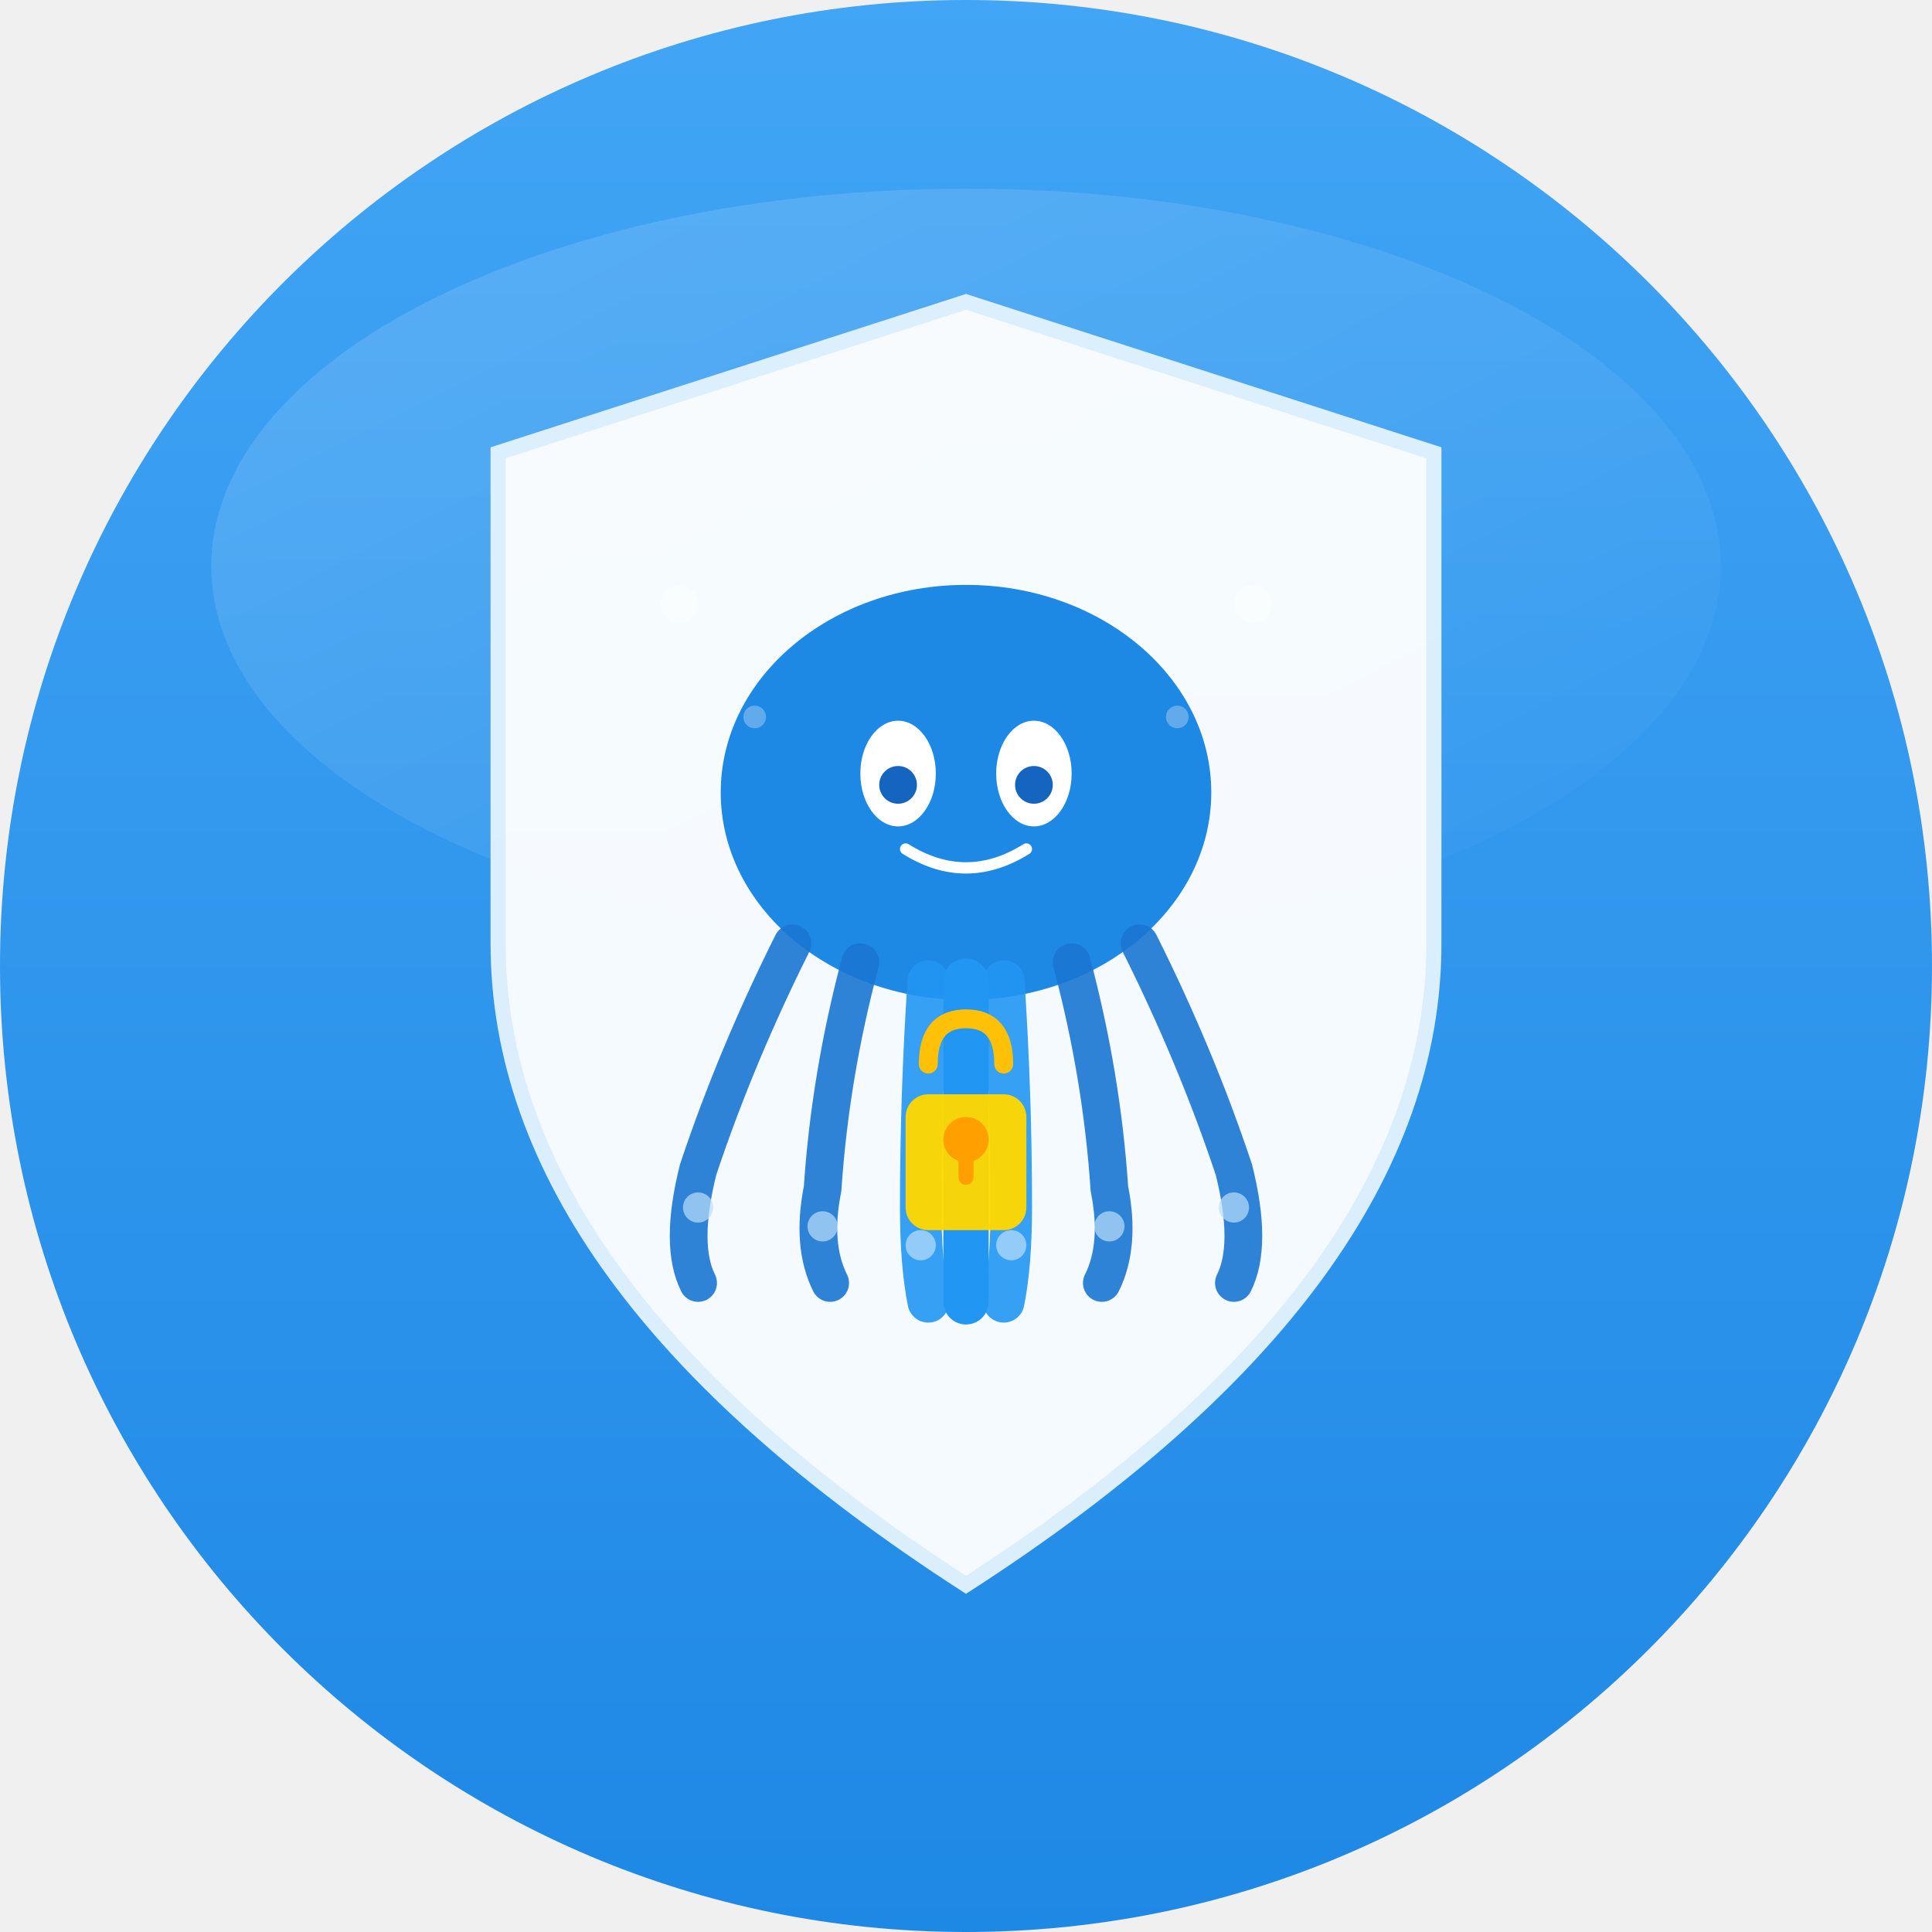
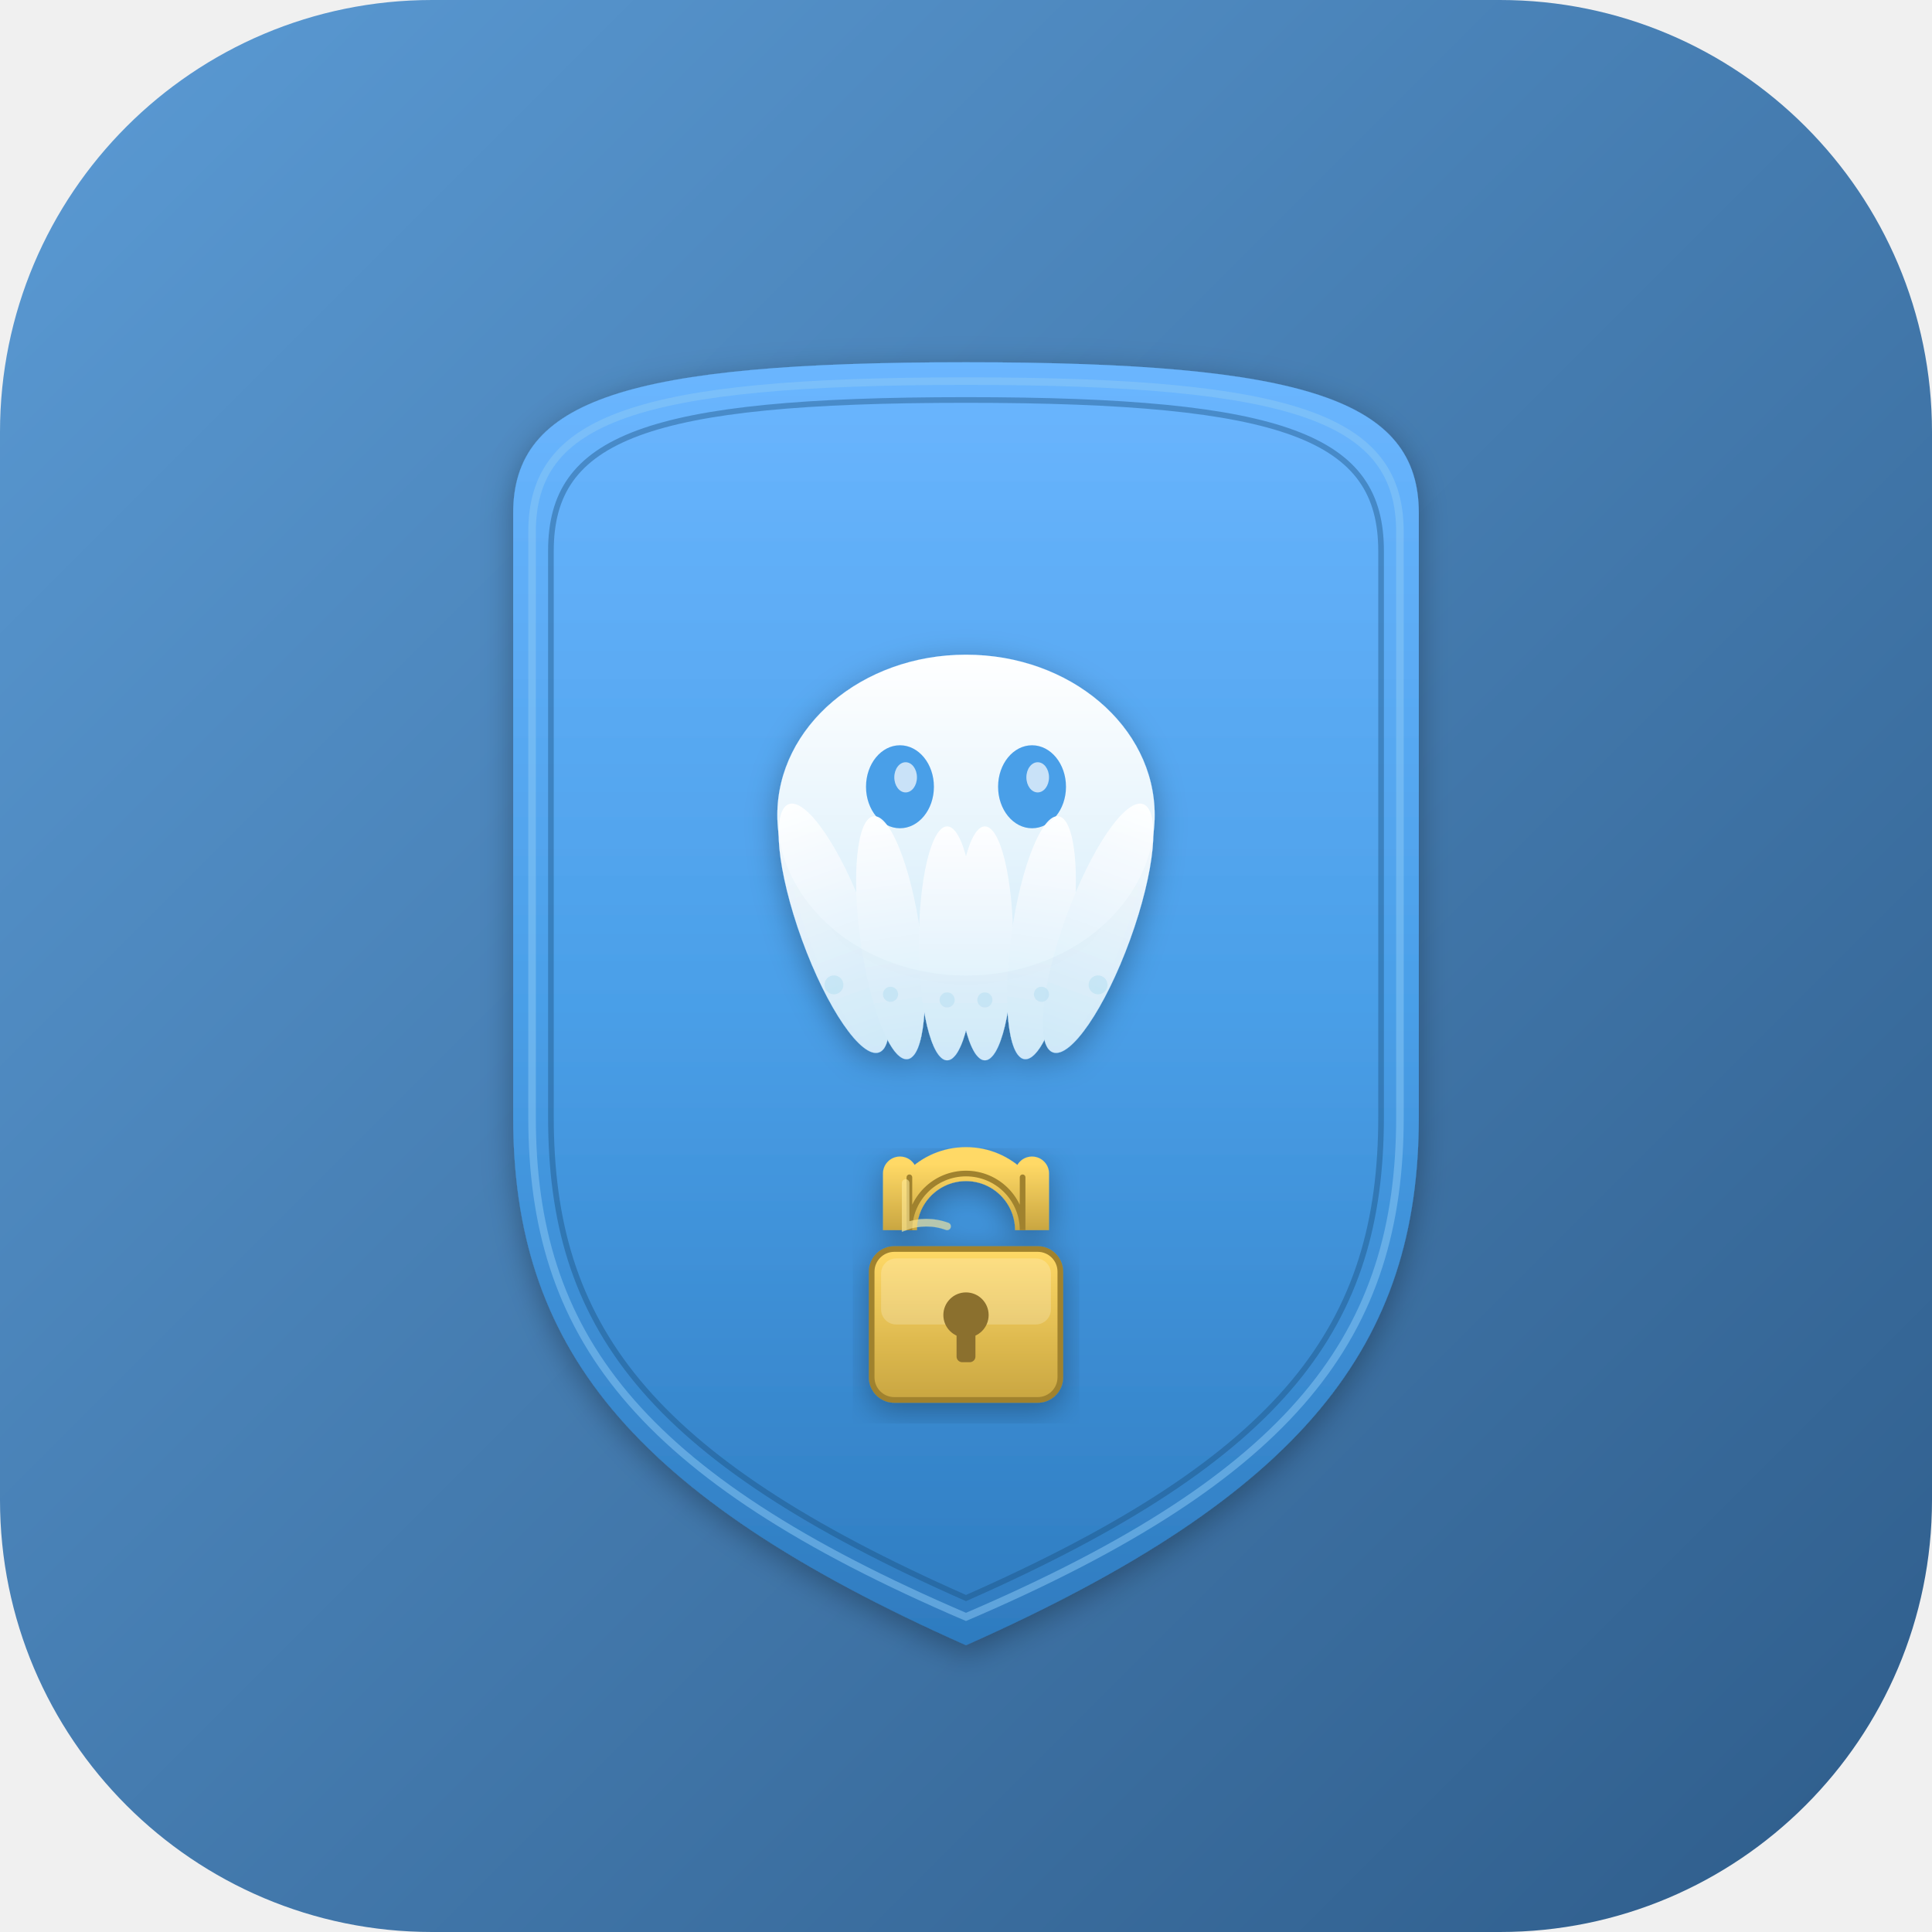
- <svg xmlns="http://www.w3.org/2000/svg" viewBox="0 0 512 512" width="512" height="512">
+ <svg xmlns="http://www.w3.org/2000/svg" viewBox="0 0 1024 1024">
  <defs>
-     <linearGradient id="blueGradient" x1="0%" y1="0%" x2="0%" y2="100%">
-       <stop offset="0%" style="stop-color:#42A5F5;stop-opacity:1" />
-       <stop offset="100%" style="stop-color:#1E88E5;stop-opacity:1" />
+     <linearGradient id="bgGradient" x1="0%" y1="0%" x2="100%" y2="100%">
+       <stop offset="0%" style="stop-color:#5B9BD5;stop-opacity:1" />
+       <stop offset="100%" style="stop-color:#2E5C8A;stop-opacity:1" />
    </linearGradient>
-     <linearGradient id="shineGradient" x1="0%" y1="0%" x2="100%" y2="100%">
-       <stop offset="0%" style="stop-color:#FFFFFF;stop-opacity:0.3" />
-       <stop offset="100%" style="stop-color:#FFFFFF;stop-opacity:0" />
+     <linearGradient id="shieldGradient" x1="0%" y1="0%" x2="0%" y2="100%">
+       <stop offset="0%" style="stop-color:#6BB6FF;stop-opacity:1" />
+       <stop offset="50%" style="stop-color:#4A9FE8;stop-opacity:1" />
+       <stop offset="100%" style="stop-color:#2E7BBF;stop-opacity:1" />
    </linearGradient>
+     <linearGradient id="octopusGradient" x1="0%" y1="0%" x2="0%" y2="100%">
+       <stop offset="0%" style="stop-color:#FFFFFF;stop-opacity:1" />
+       <stop offset="100%" style="stop-color:#D4ECFA;stop-opacity:1" />
+     </linearGradient>
+     <linearGradient id="lockGradient" x1="0%" y1="0%" x2="0%" y2="100%">
+       <stop offset="0%" style="stop-color:#FFD966;stop-opacity:1" />
+       <stop offset="100%" style="stop-color:#C9A641;stop-opacity:1" />
+     </linearGradient>
+     <filter id="shadow">
+       <feGaussianBlur in="SourceAlpha" stdDeviation="8" />
+       <feOffset dx="0" dy="4" result="offsetblur" />
+       <feComponentTransfer>
+         <feFuncA type="linear" slope="0.3" />
+       </feComponentTransfer>
+       <feMerge>
+         <feMergeNode />
+         <feMergeNode in="SourceGraphic" />
+       </feMerge>
+     </filter>
  </defs>
-   <circle cx="256" cy="256" r="256" fill="url(#blueGradient)" />
-   <ellipse cx="256" cy="150" rx="200" ry="100" fill="url(#shineGradient)" opacity="0.5" />
-   <path d="M256 80 L380 120 L380 250 Q380 340 256 420 Q132 340 132 250 L132 120 Z" fill="#FFFFFF" opacity="0.95" stroke="#E3F2FD" stroke-width="4" />
-   <ellipse cx="256" cy="210" rx="65" ry="55" fill="#1E88E5" />
-   <ellipse cx="238" cy="205" rx="10" ry="14" fill="#FFFFFF" />
-   <ellipse cx="274" cy="205" rx="10" ry="14" fill="#FFFFFF" />
-   <circle cx="238" cy="208" r="5" fill="#1565C0" />
-   <circle cx="274" cy="208" r="5" fill="#1565C0" />
-   <path d="M240 225 Q256 235 272 225" stroke="#FFFFFF" stroke-width="3" fill="none" stroke-linecap="round" />
-   <path d="M210 250 Q195 280 185 310 Q180 330 185 340" stroke="#1976D2" stroke-width="10" fill="none" opacity="0.9" stroke-linecap="round" />
-   <path d="M228 255 Q220 285 218 315 Q215 330 220 340" stroke="#1976D2" stroke-width="10" fill="none" opacity="0.9" stroke-linecap="round" />
-   <path d="M246 260 Q244 290 244 320 Q244 335 246 345" stroke="#2196F3" stroke-width="11" fill="none" opacity="0.9" stroke-linecap="round" />
-   <path d="M256 260 Q256 290 256 320 Q256 335 256 345" stroke="#2196F3" stroke-width="12" fill="none" opacity="1" stroke-linecap="round" />
-   <path d="M266 260 Q268 290 268 320 Q268 335 266 345" stroke="#2196F3" stroke-width="11" fill="none" opacity="0.9" stroke-linecap="round" />
-   <path d="M284 255 Q292 285 294 315 Q297 330 292 340" stroke="#1976D2" stroke-width="10" fill="none" opacity="0.9" stroke-linecap="round" />
-   <path d="M302 250 Q317 280 327 310 Q332 330 327 340" stroke="#1976D2" stroke-width="10" fill="none" opacity="0.9" stroke-linecap="round" />
-   <circle cx="185" cy="320" r="4" fill="#BBDEFB" opacity="0.7" />
-   <circle cx="218" cy="325" r="4" fill="#BBDEFB" opacity="0.7" />
-   <circle cx="244" cy="330" r="4" fill="#BBDEFB" opacity="0.7" />
-   <circle cx="268" cy="330" r="4" fill="#BBDEFB" opacity="0.7" />
-   <circle cx="294" cy="325" r="4" fill="#BBDEFB" opacity="0.7" />
-   <circle cx="327" cy="320" r="4" fill="#BBDEFB" opacity="0.7" />
-   <g transform="translate(256, 290)">
-     <rect x="-16" y="0" width="32" height="36" rx="6" fill="#FFD700" opacity="0.95" />
-     <path d="M-10,-8 Q-10,-20 0,-20 Q10,-20 10,-8" stroke="#FFC107" stroke-width="5" fill="none" stroke-linecap="round" />
-     <circle cx="0" cy="12" r="6" fill="#FFA000" />
-     <rect x="-2" y="12" width="4" height="12" rx="2" fill="#FFA000" />
+   <rect x="0" y="0" width="1024" height="1024" rx="229" ry="229" fill="url(#bgGradient)" />
+   <g transform="translate(512, 512)">
+     <path d="M 0,-320               C 180,-320 240,-300 240,-240              L 240,80              C 240,200 180,280 0,360              C -180,280 -240,200 -240,80              L -240,-240              C -240,-300 -180,-320 0,-320 Z" fill="url(#shieldGradient)" filter="url(#shadow)" />
+     <path d="M 0,-310               C 175,-310 230,-290 230,-230              L 230,80              C 230,195 175,270 0,345              C -175,270 -230,195 -230,80              L -230,-230              C -230,-290 -175,-310 0,-310 Z" fill="none" stroke="#8CC9F5" stroke-width="4" opacity="0.5" />
+     <path d="M 0,-300               C 170,-300 220,-280 220,-220              L 220,80              C 220,190 170,260 0,335              C -170,260 -220,190 -220,80              L -220,-220              C -220,-280 -170,-300 0,-300 Z" fill="none" stroke="#1A4D7A" stroke-width="3" opacity="0.4" />
+     <g transform="translate(0, -80)" filter="url(#shadow)">
+       <ellipse cx="0" cy="0" rx="100" ry="85" fill="url(#octopusGradient)" />
+       <ellipse cx="-35" cy="-15" rx="18" ry="22" fill="#4A9FE8" />
+       <ellipse cx="35" cy="-15" rx="18" ry="22" fill="#4A9FE8" />
+       <ellipse cx="-32" cy="-20" rx="6" ry="8" fill="white" opacity="0.7" />
+       <ellipse cx="38" cy="-20" rx="6" ry="8" fill="white" opacity="0.7" />
+       <g fill="url(#octopusGradient)" opacity="0.95">
+         <ellipse cx="-70" cy="60" rx="18" ry="70" transform="rotate(-20 -70 60)" />
+         <ellipse cx="-40" cy="65" rx="16" ry="65" transform="rotate(-8 -40 65)" />
+         <ellipse cx="-10" cy="68" rx="15" ry="62" transform="rotate(0 -10 68)" />
+         <ellipse cx="10" cy="68" rx="15" ry="62" transform="rotate(0 10 68)" />
+         <ellipse cx="40" cy="65" rx="16" ry="65" transform="rotate(8 40 65)" />
+         <ellipse cx="70" cy="60" rx="18" ry="70" transform="rotate(20 70 60)" />
+       </g>
+       <g fill="#B3DFEF" opacity="0.5">
+         <circle cx="-70" cy="90" r="5" />
+         <circle cx="-40" cy="95" r="4" />
+         <circle cx="-10" cy="98" r="4" />
+         <circle cx="10" cy="98" r="4" />
+         <circle cx="40" cy="95" r="4" />
+         <circle cx="70" cy="90" r="5" />
+       </g>
+     </g>
+     <g transform="translate(0, 150)" filter="url(#shadow)">
+       <rect x="-50" y="0" width="100" height="80" rx="12" fill="url(#lockGradient)" />
+       <rect x="-50" y="0" width="100" height="80" rx="12" fill="none" stroke="#A0822E" stroke-width="3" />
+       <rect x="-45" y="5" width="90" height="35" rx="8" fill="white" opacity="0.2" />
+       <circle cx="0" cy="35" r="12" fill="#8B6F2E" />
+       <rect x="-5" y="35" width="10" height="25" rx="3" fill="#8B6F2E" />
+       <path d="M -35,-40                 L -35,-10                 A 35,35 0 0,1 35,-10                 L 35,-40" fill="none" stroke="url(#lockGradient)" stroke-width="18" stroke-linecap="round" />
+       <path d="M -30,-38                 L -30,-10                 A 30,30 0 0,1 30,-10                 L 30,-38" fill="none" stroke="#A0822E" stroke-width="3" stroke-linecap="round" />
+       <path d="M -32,-35                 L -32,-12                 A 32,32 0 0,1 -10,-12" fill="none" stroke="#FFEB99" stroke-width="4" stroke-linecap="round" opacity="0.6" />
+     </g>
  </g>
-   <circle cx="180" cy="160" r="5" fill="#FFFFFF" opacity="0.4" />
-   <circle cx="332" cy="160" r="5" fill="#FFFFFF" opacity="0.4" />
-   <circle cx="200" cy="190" r="3" fill="#FFFFFF" opacity="0.3" />
-   <circle cx="312" cy="190" r="3" fill="#FFFFFF" opacity="0.3" />
</svg>
